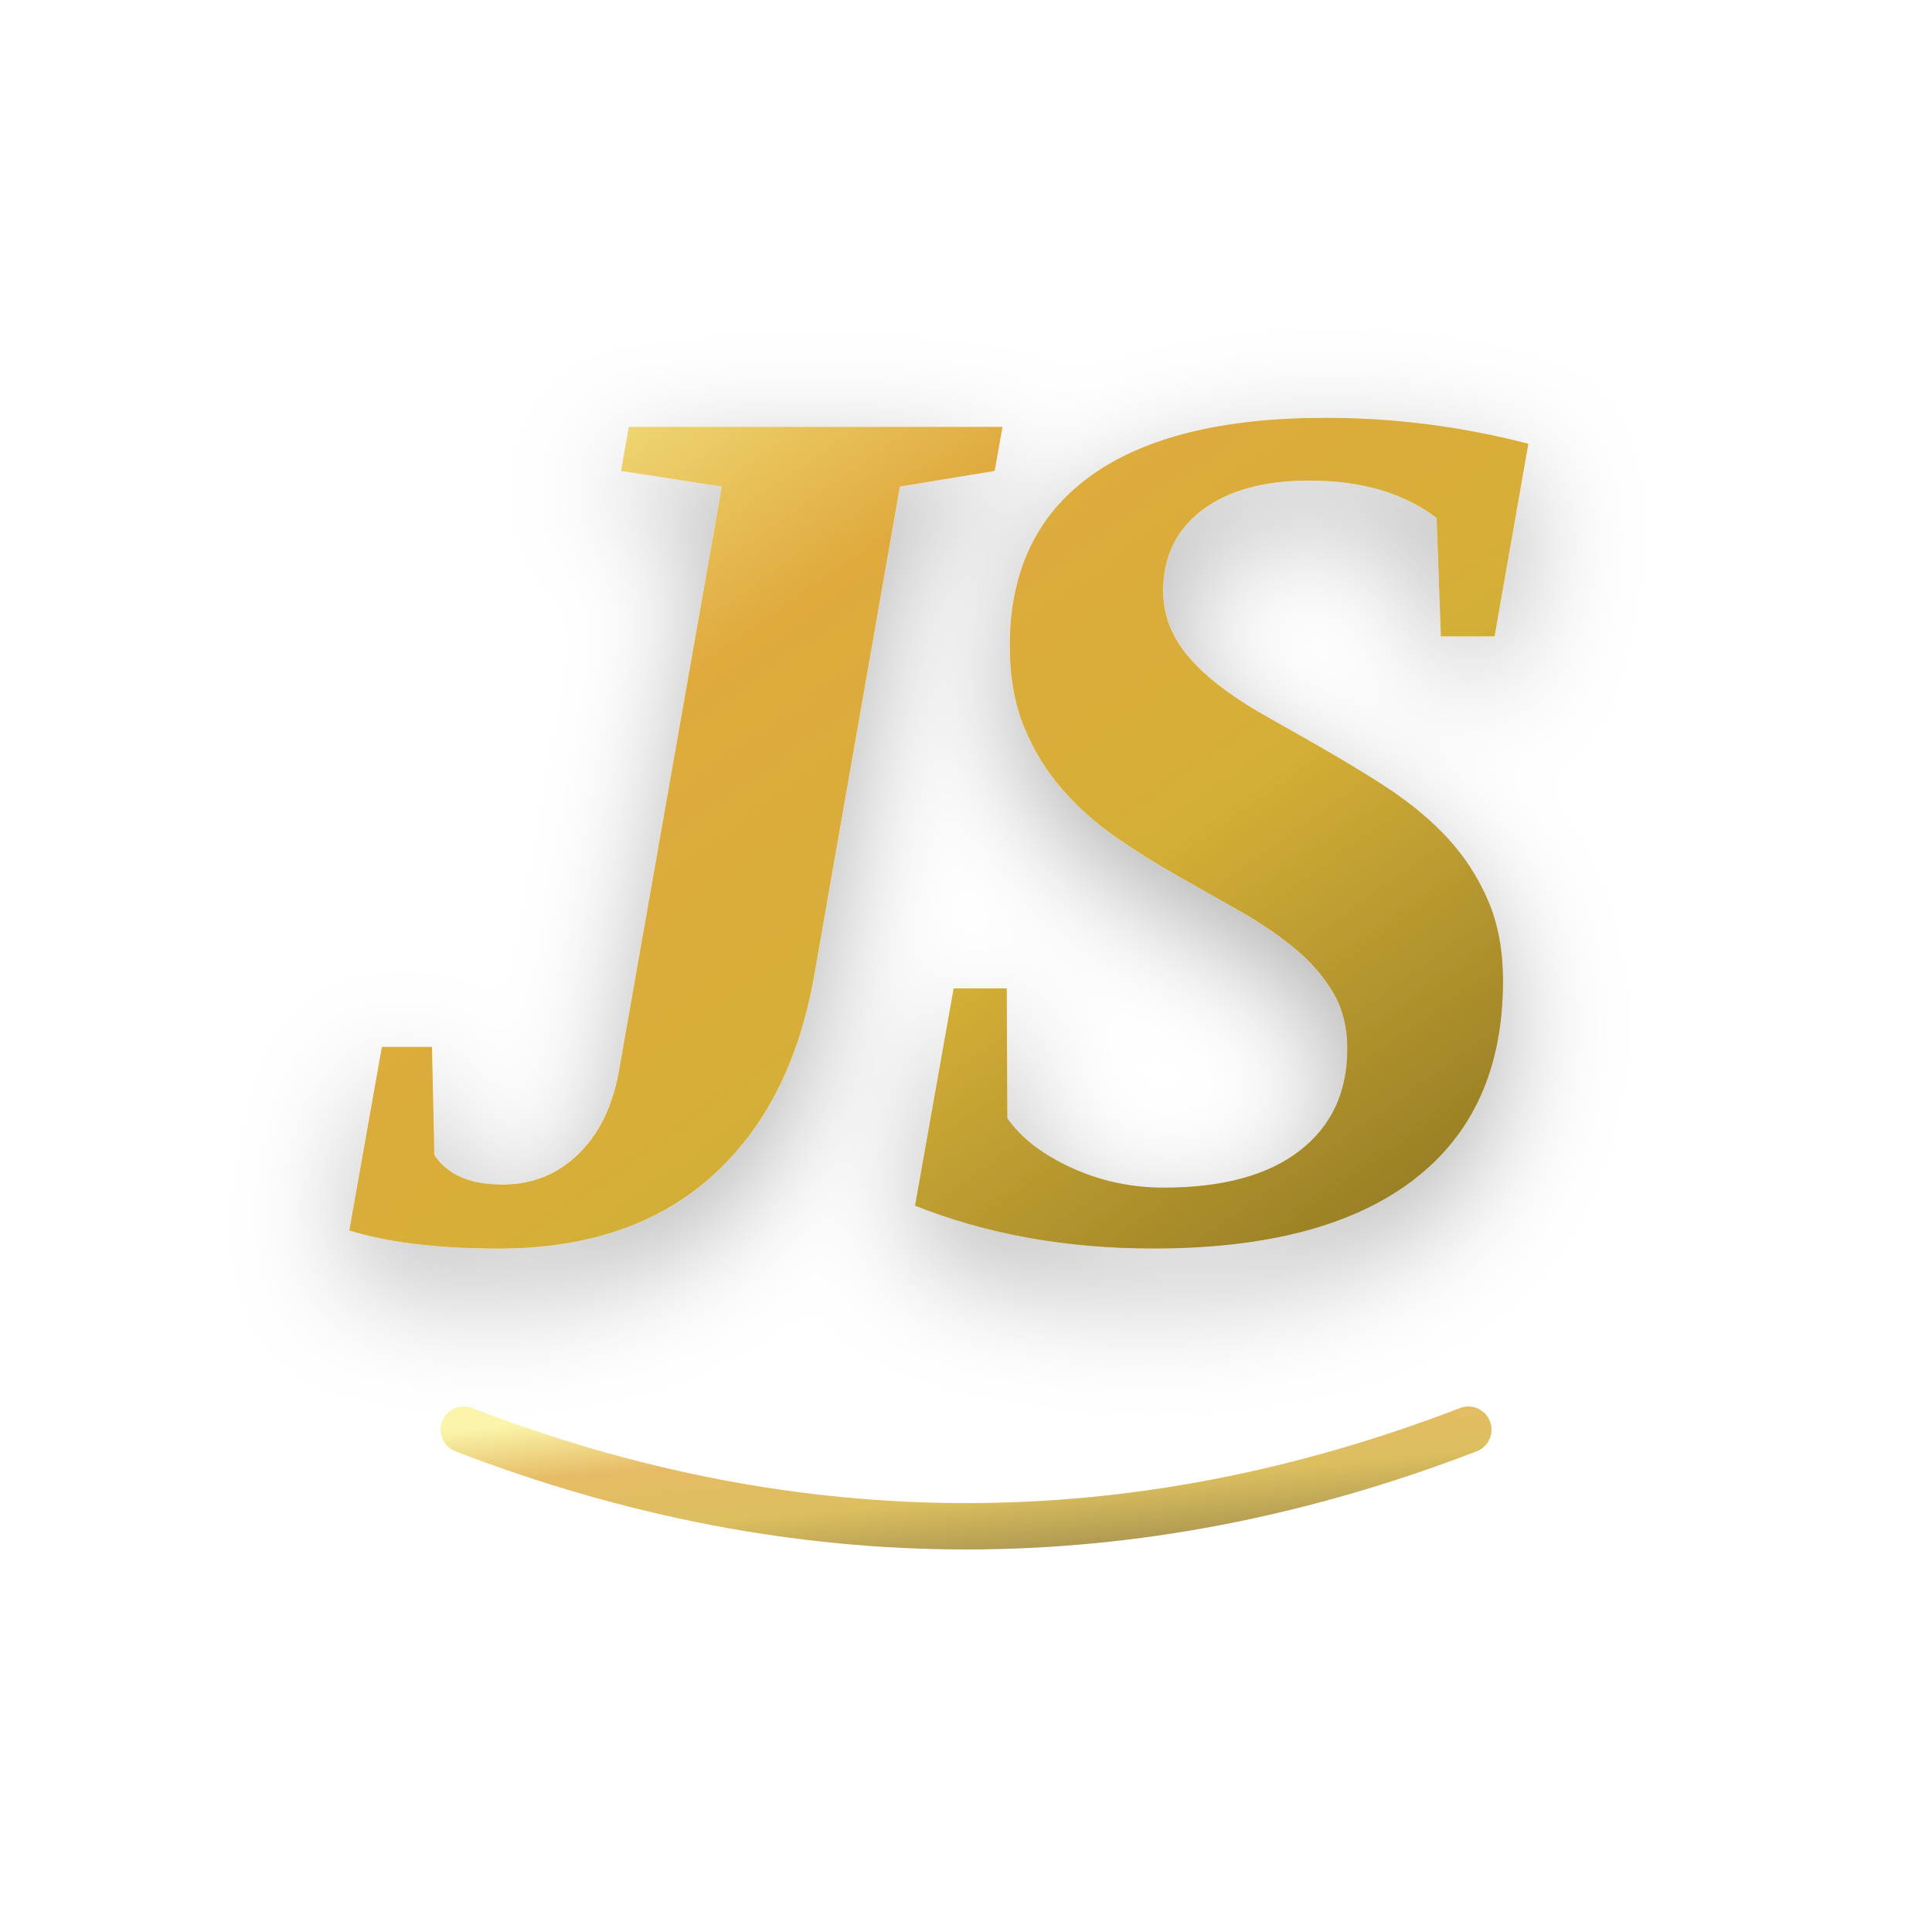
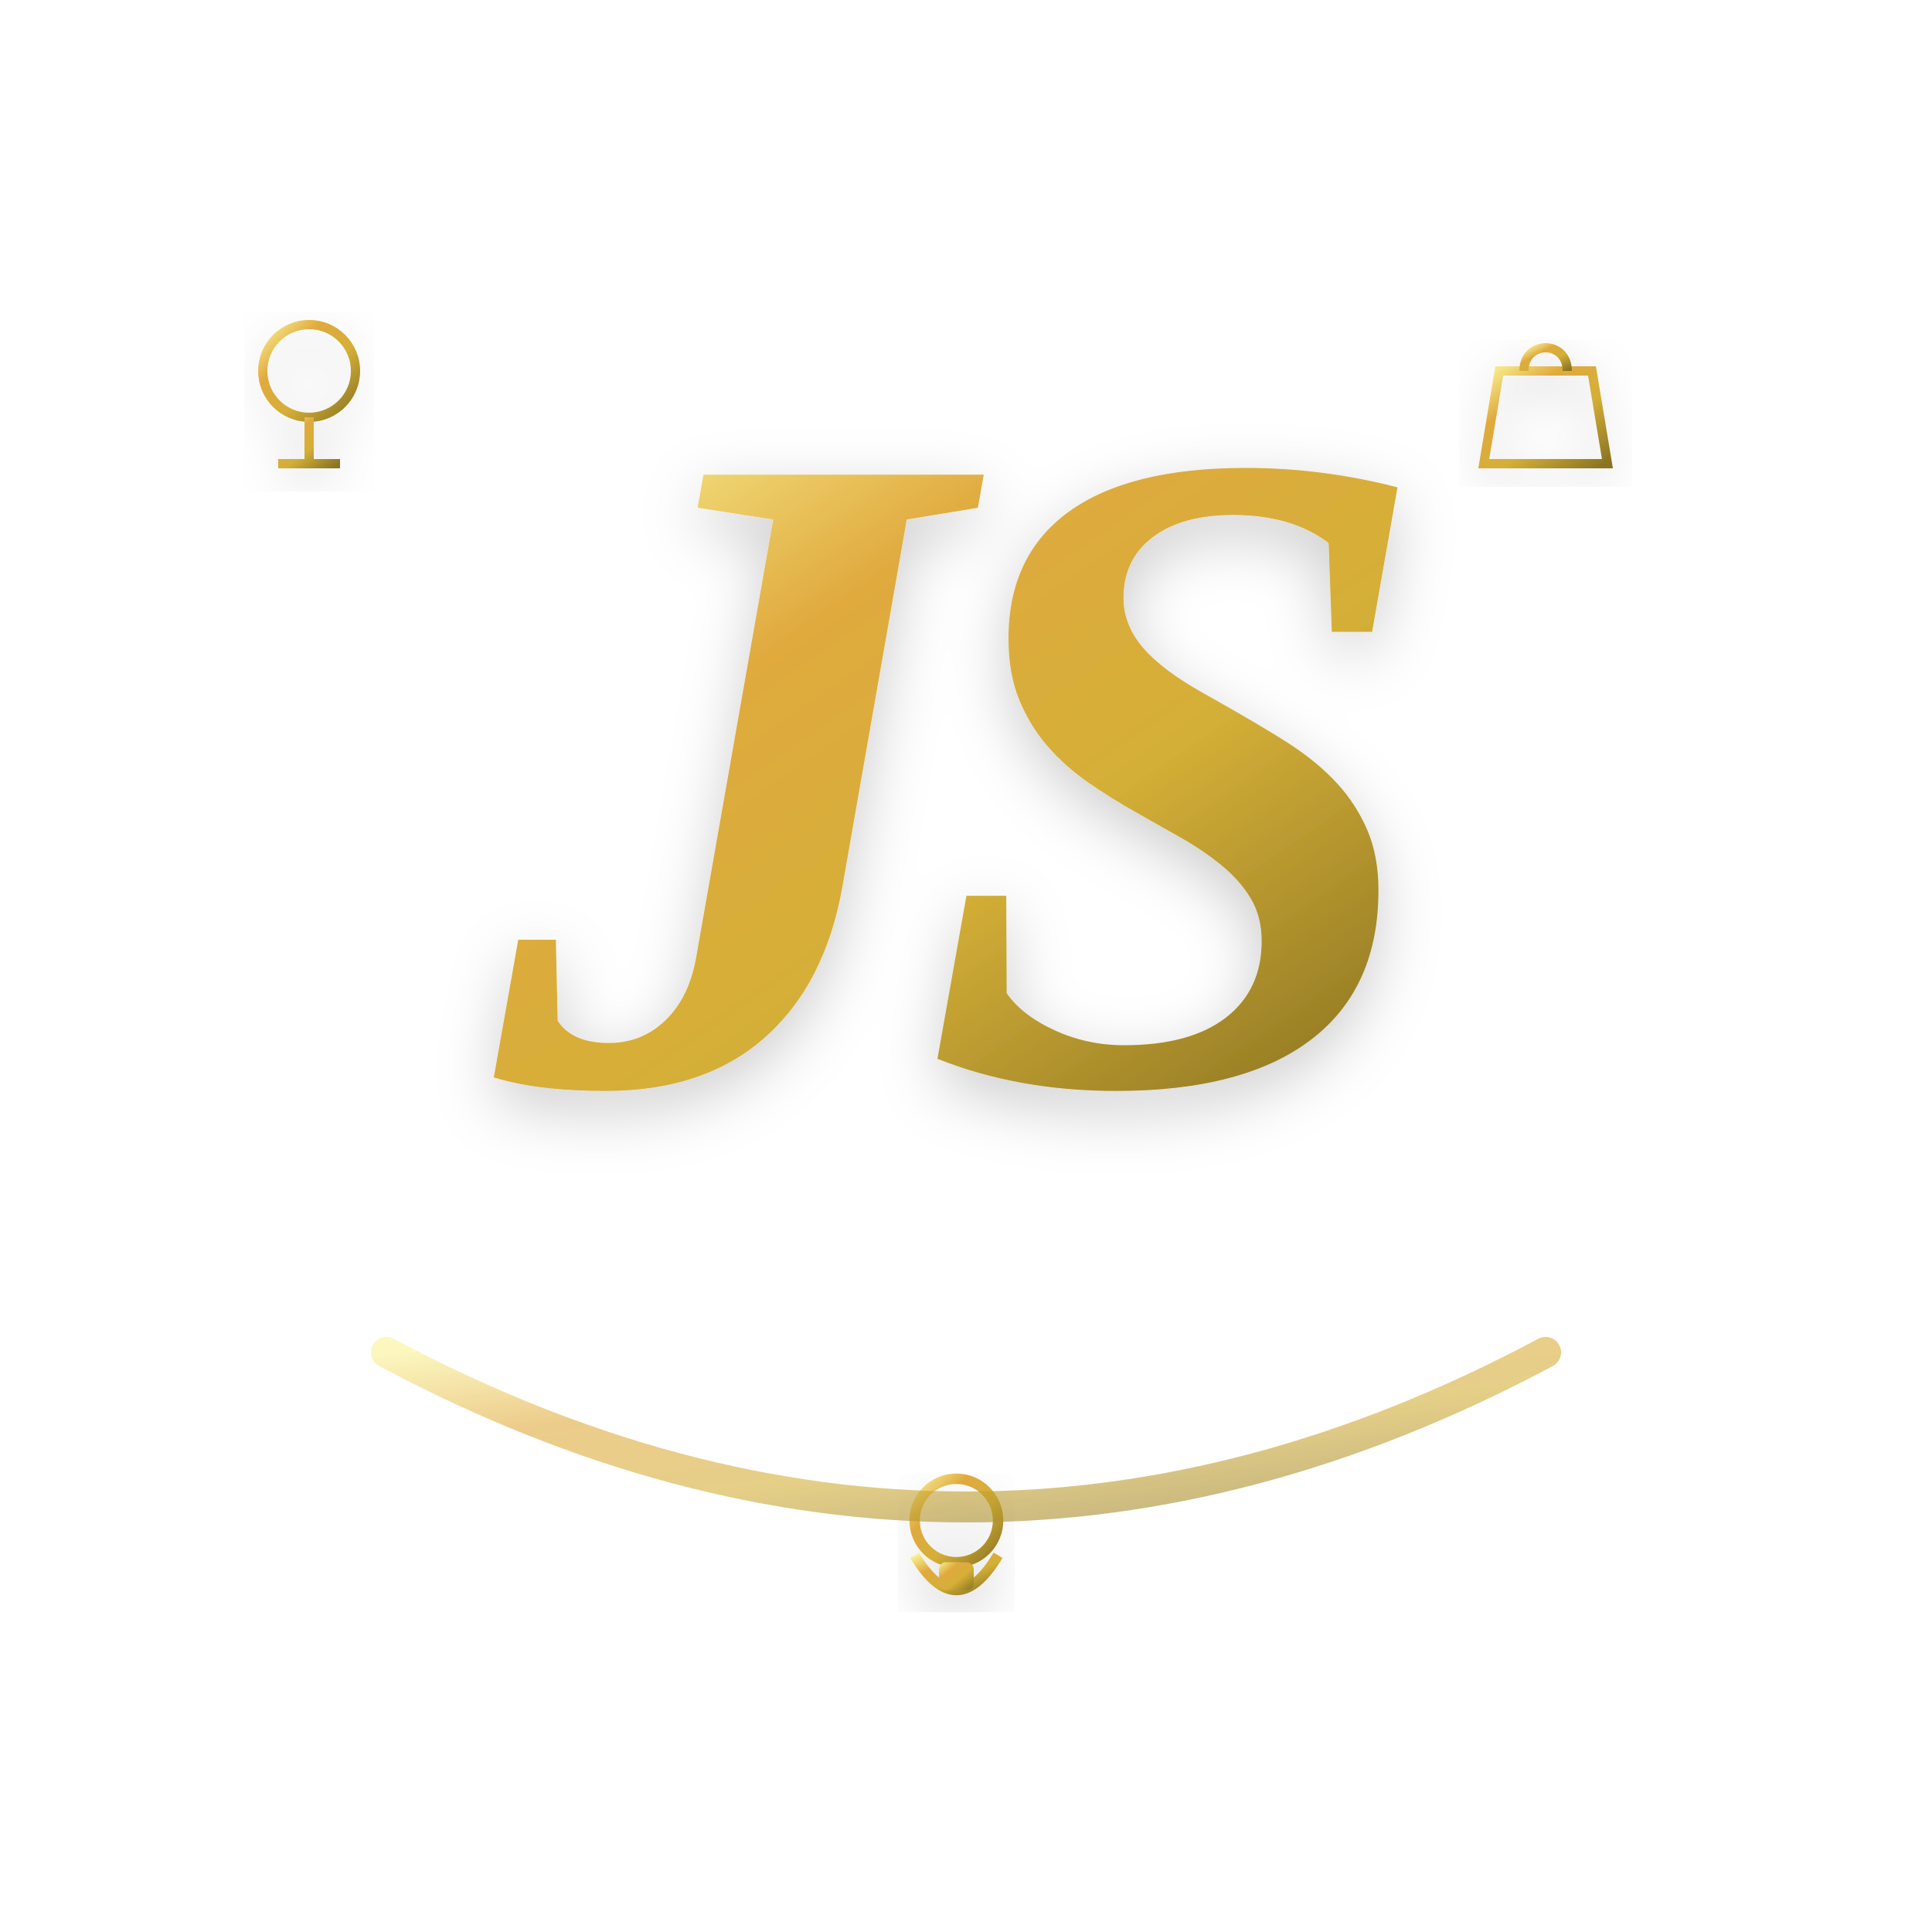
<svg xmlns="http://www.w3.org/2000/svg" viewBox="0 0 500 500" width="100%" height="100%">
  <defs>
    <linearGradient id="goldGradient" x1="0%" y1="0%" x2="100%" y2="100%">
      <stop offset="0%" stop-color="#F9F295" />
      <stop offset="30%" stop-color="#E0AA3E" />
      <stop offset="60%" stop-color="#d4af37" />
      <stop offset="100%" stop-color="#8a7322" />
    </linearGradient>
-     <filter id="textDepth" x="-20%" y="-20%" width="140%" height="140%">
-       <feDropShadow dx="0" dy="10" stdDeviation="15" flood-color="#000000" flood-opacity="0.3" />
+     <filter id="elementDepth" x="-20%" y="-20%" width="140%" height="140%">
+       <feDropShadow dx="0" dy="5" stdDeviation="8" flood-color="#000000" flood-opacity="0.2" />
    </filter>
  </defs>
-   <g filter="url(#textDepth)">
-     <text x="250" y="320" font-family="Georgia, 'Times New Roman', serif" font-size="320" font-weight="900" font-style="italic" letter-spacing="-20" text-anchor="middle" fill="url(#goldGradient)">
+   <g filter="url(#elementDepth)">
+     <text x="250" y="280" font-family="Georgia, 'Times New Roman', serif" font-size="240" font-weight="900" font-style="italic" letter-spacing="-10" text-anchor="middle" fill="url(#goldGradient)">
      JS
    </text>
  </g>
-   <path d="M 120 370 Q 250 420 380 370" stroke="url(#goldGradient)" stroke-width="12" stroke-linecap="round" fill="none" opacity="0.8" />
+   <g transform="translate(380, 80) scale(0.8)" filter="url(#elementDepth)">
+     <path d="M10 20 H40 L45 50 H5 L10 20 Z" fill="none" stroke="url(#goldGradient)" stroke-width="3" />
+     <path d="M18 20 C18 10, 32 10, 32 20" fill="none" stroke="url(#goldGradient)" stroke-width="3" />
+   </g>
+   <g transform="translate(60, 80) scale(0.8)" filter="url(#elementDepth)">
+     <circle cx="25" cy="20" r="15" fill="none" stroke="url(#goldGradient)" stroke-width="3" />
+     <path d="M25 35 L25 50 M15 50 L35 50" fill="none" stroke="url(#goldGradient)" stroke-width="3" />
+   </g>
+   <g transform="translate(225, 380) scale(0.9)" filter="url(#elementDepth)">
+     <circle cx="25" cy="15" r="12" fill="none" stroke="url(#goldGradient)" stroke-width="3" />
+     <path d="M13 25 Q25 45 37 25" fill="none" stroke="url(#goldGradient)" stroke-width="3" />
+     <rect x="20" y="27" width="10" height="8" rx="2" fill="url(#goldGradient)" />
+   </g>
+   <path d="M 100 350 Q 250 430 400 350" stroke="url(#goldGradient)" stroke-width="8" stroke-linecap="round" fill="none" opacity="0.6" />
</svg>
